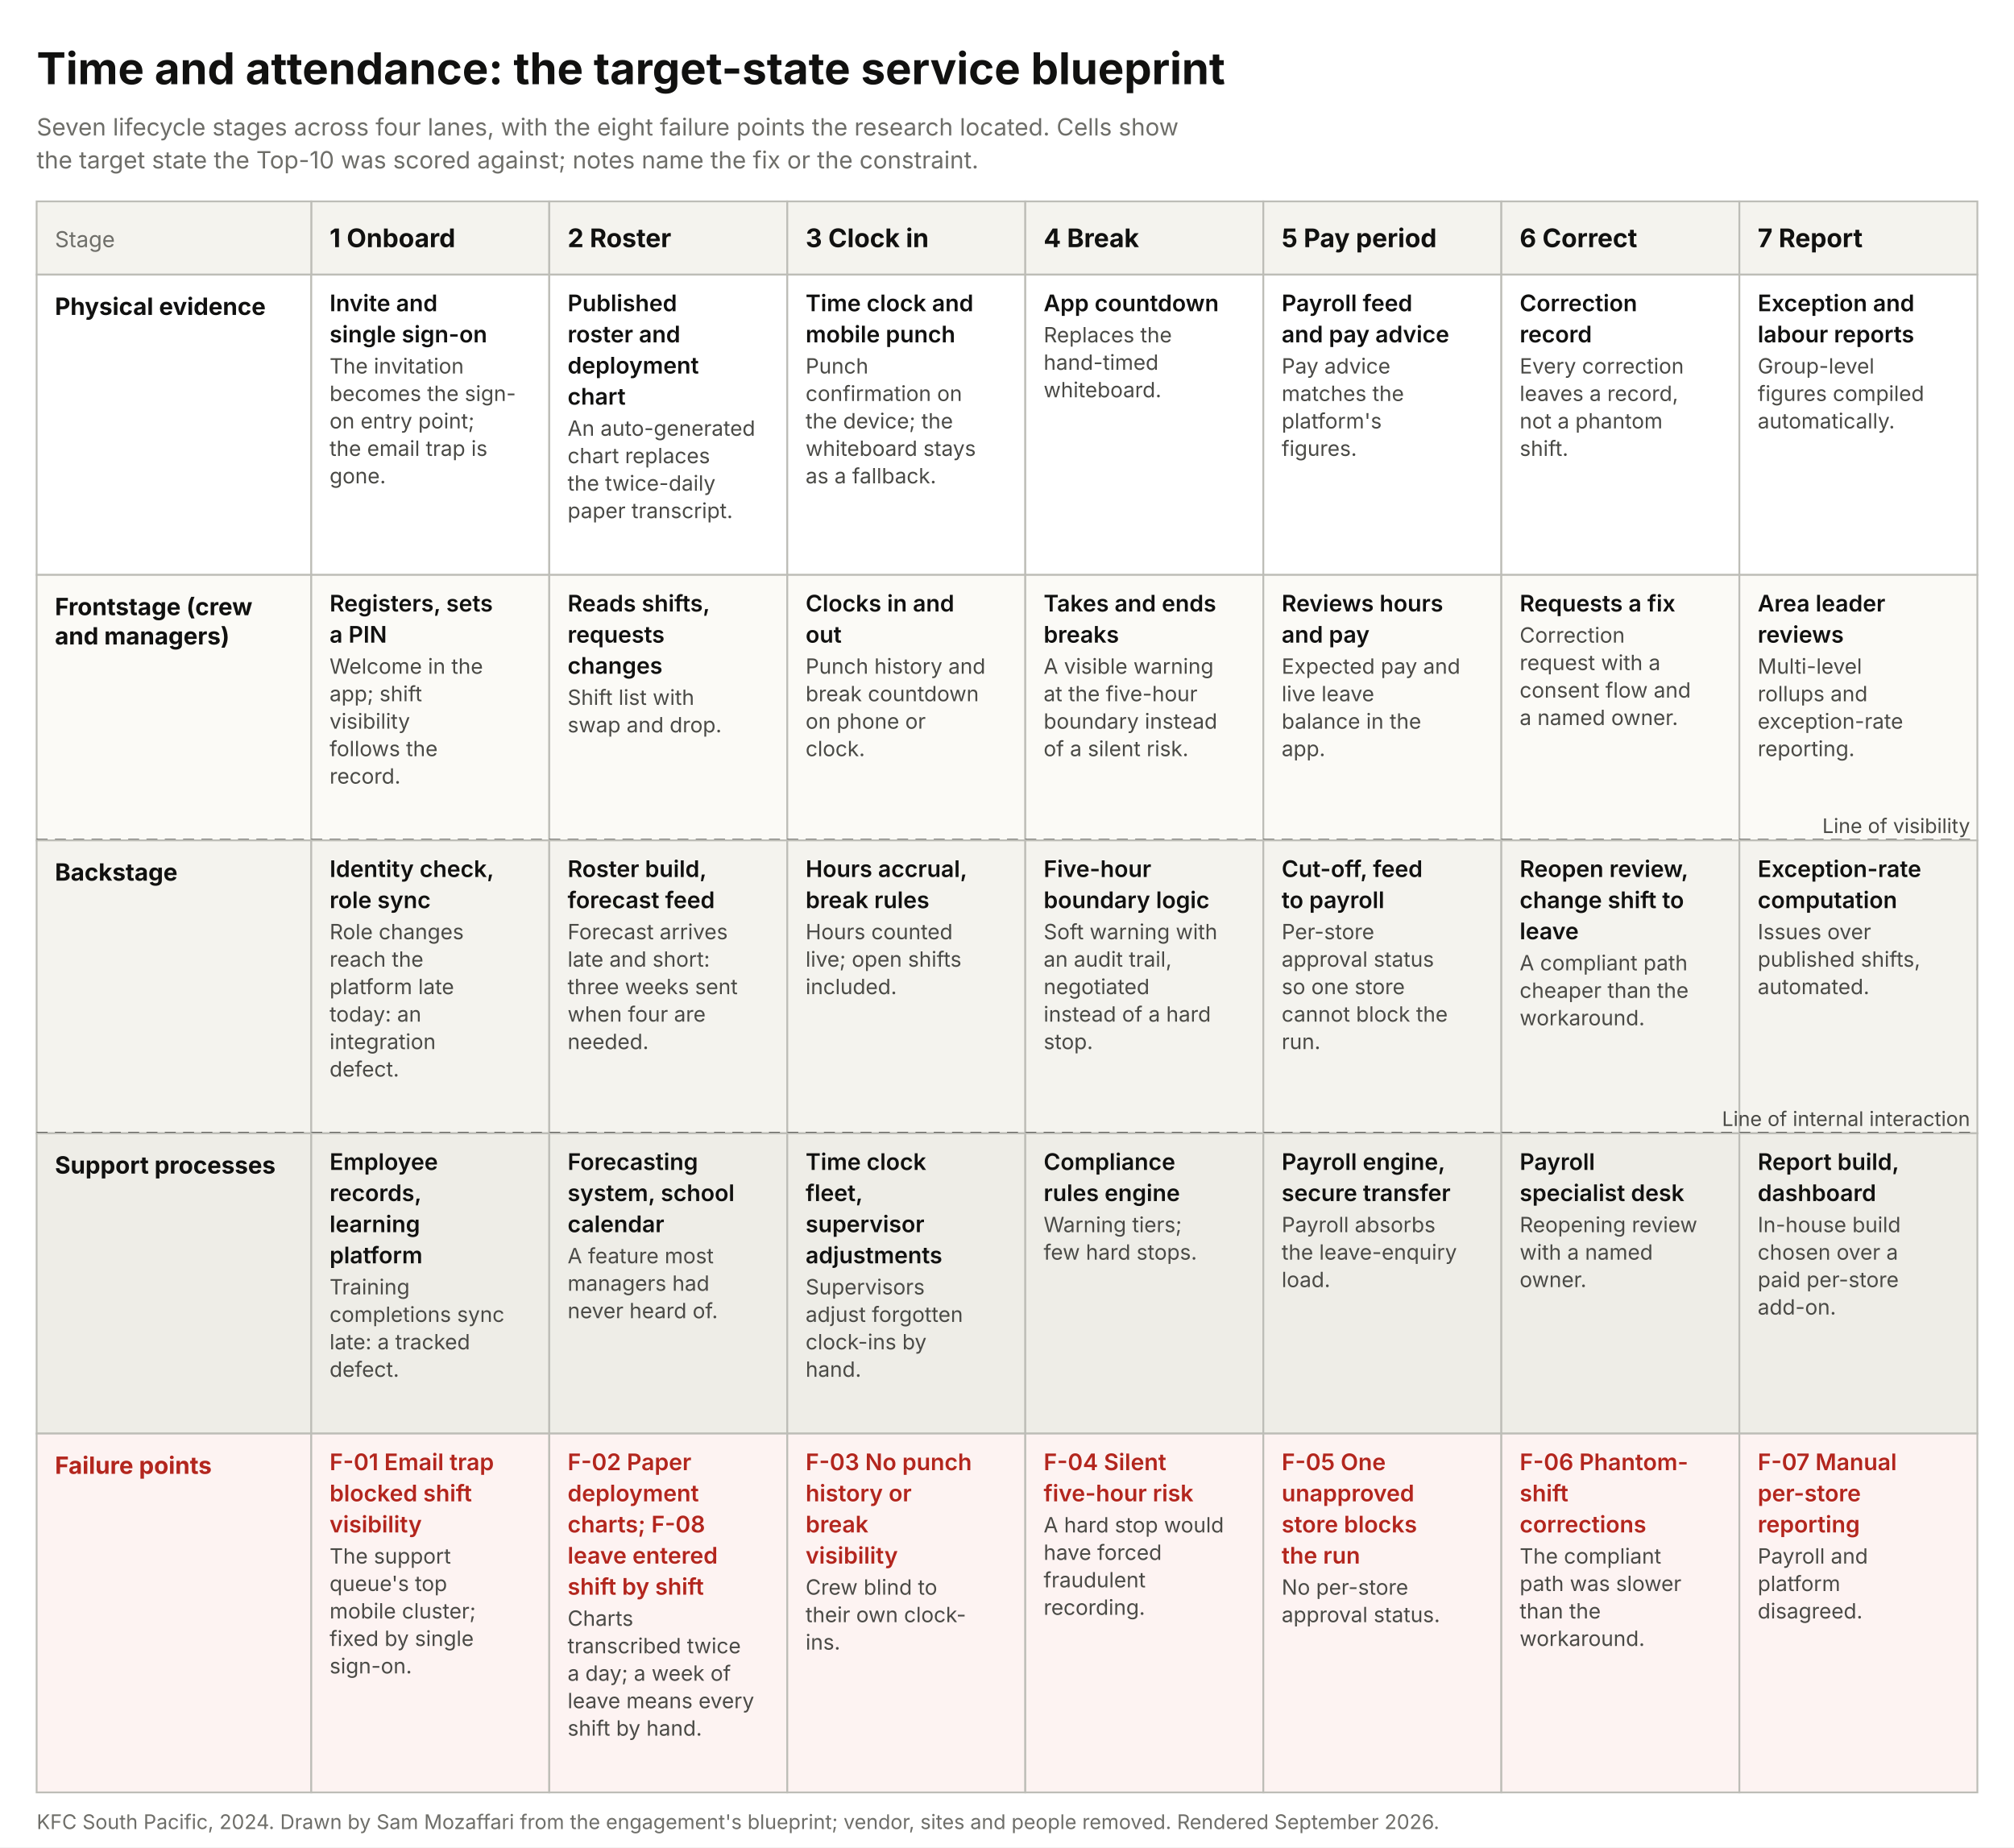
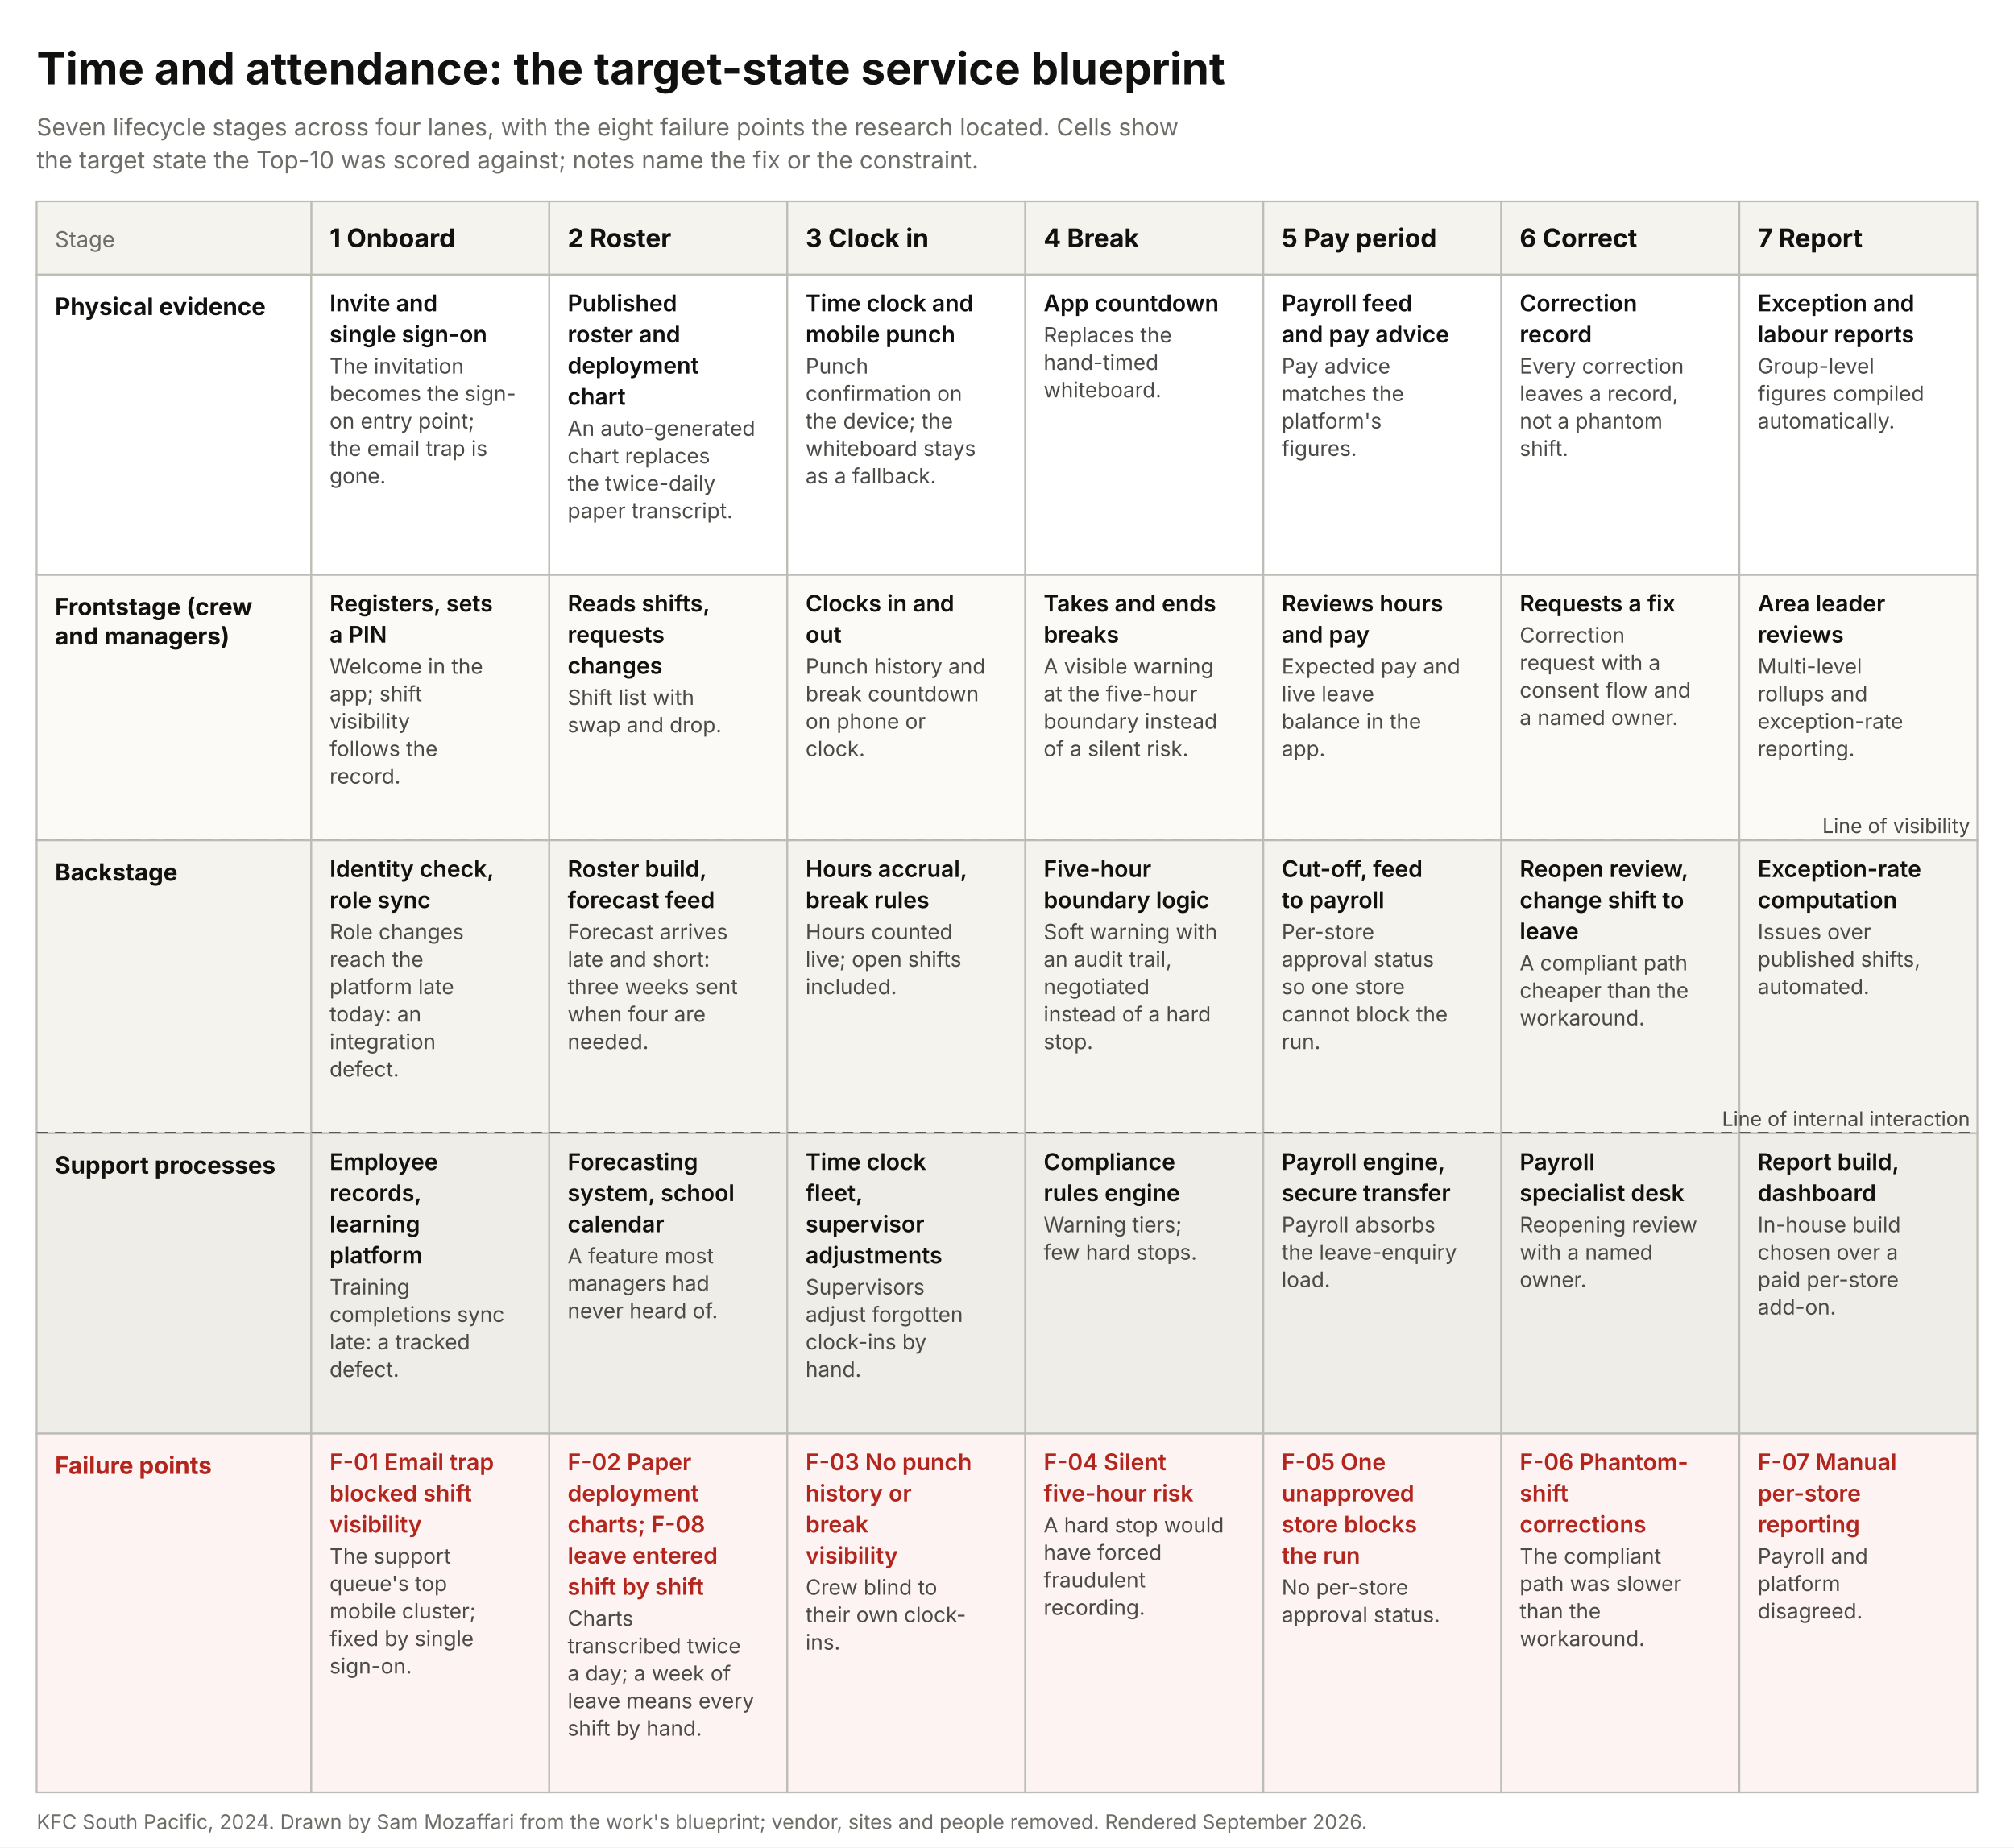
<svg xmlns="http://www.w3.org/2000/svg" width="1100" height="1009" viewBox="0 0 1100 1009" role="img" aria-label="Time and attendance: the target-state service blueprint">
  <rect width="1100" height="1009" fill="#fff" />
  <text x="20" y="46" font-family="Inter, Helvetica, Arial, sans-serif" font-size="24" font-weight="700" fill="#111110">Time and attendance: the target-state service blueprint</text>
  <text x="20" y="74" font-family="Inter, Helvetica, Arial, sans-serif" font-size="13" fill="#6e6e69">Seven lifecycle stages across four lanes, with the eight failure points the research located. Cells show</text>
  <text x="20" y="92" font-family="Inter, Helvetica, Arial, sans-serif" font-size="13" fill="#6e6e69">the target state the Top-10 was scored against; notes name the fix or the constraint.</text>
  <rect x="170.0" y="110" width="130.0" height="40" fill="#f4f3ee" stroke="#bdbdb7" />
  <text x="180.0" y="135" font-family="Inter, Helvetica, Arial, sans-serif" font-size="14" font-weight="700" fill="#111110">1 Onboard</text>
  <rect x="300.0" y="110" width="130.0" height="40" fill="#f4f3ee" stroke="#bdbdb7" />
  <text x="310.0" y="135" font-family="Inter, Helvetica, Arial, sans-serif" font-size="14" font-weight="700" fill="#111110">2 Roster</text>
  <rect x="430.0" y="110" width="130.0" height="40" fill="#f4f3ee" stroke="#bdbdb7" />
  <text x="440.0" y="135" font-family="Inter, Helvetica, Arial, sans-serif" font-size="14" font-weight="700" fill="#111110">3 Clock in</text>
  <rect x="560.0" y="110" width="130.0" height="40" fill="#f4f3ee" stroke="#bdbdb7" />
  <text x="570.0" y="135" font-family="Inter, Helvetica, Arial, sans-serif" font-size="14" font-weight="700" fill="#111110">4 Break</text>
  <rect x="690.0" y="110" width="130.0" height="40" fill="#f4f3ee" stroke="#bdbdb7" />
  <text x="700.0" y="135" font-family="Inter, Helvetica, Arial, sans-serif" font-size="14" font-weight="700" fill="#111110">5 Pay period</text>
  <rect x="820.0" y="110" width="130.0" height="40" fill="#f4f3ee" stroke="#bdbdb7" />
  <text x="830.0" y="135" font-family="Inter, Helvetica, Arial, sans-serif" font-size="14" font-weight="700" fill="#111110">6 Correct</text>
  <rect x="950.0" y="110" width="130.0" height="40" fill="#f4f3ee" stroke="#bdbdb7" />
  <text x="960.0" y="135" font-family="Inter, Helvetica, Arial, sans-serif" font-size="14" font-weight="700" fill="#111110">7 Report</text>
  <rect x="20" y="110" width="150" height="40" fill="#f4f3ee" stroke="#bdbdb7" />
  <text x="30" y="135" font-family="Inter, Helvetica, Arial, sans-serif" font-size="12" fill="#6e6e69">Stage</text>
  <rect x="20" y="150" width="150" height="164" fill="#ffffff" stroke="#bdbdb7" />
  <text x="30" y="172" font-family="Inter, Helvetica, Arial, sans-serif" font-size="13" font-weight="700" fill="#111110">Physical evidence</text>
  <rect x="170.0" y="150" width="130.0" height="164" fill="#ffffff" stroke="#bdbdb7" />
  <text x="180.0" y="170" font-family="Inter, Helvetica, Arial, sans-serif" font-size="12.5" font-weight="600" fill="#111110">Invite and</text>
  <text x="180.0" y="187" font-family="Inter, Helvetica, Arial, sans-serif" font-size="12.5" font-weight="600" fill="#111110">single sign-on</text>
  <text x="180.0" y="204" font-family="Inter, Helvetica, Arial, sans-serif" font-size="11.5" fill="#4a4a46">The invitation</text>
  <text x="180.0" y="219" font-family="Inter, Helvetica, Arial, sans-serif" font-size="11.5" fill="#4a4a46">becomes the sign-</text>
  <text x="180.0" y="234" font-family="Inter, Helvetica, Arial, sans-serif" font-size="11.5" fill="#4a4a46">on entry point;</text>
  <text x="180.0" y="249" font-family="Inter, Helvetica, Arial, sans-serif" font-size="11.5" fill="#4a4a46">the email trap is</text>
  <text x="180.0" y="264" font-family="Inter, Helvetica, Arial, sans-serif" font-size="11.5" fill="#4a4a46">gone.</text>
  <rect x="300.0" y="150" width="130.0" height="164" fill="#ffffff" stroke="#bdbdb7" />
  <text x="310.0" y="170" font-family="Inter, Helvetica, Arial, sans-serif" font-size="12.5" font-weight="600" fill="#111110">Published</text>
  <text x="310.0" y="187" font-family="Inter, Helvetica, Arial, sans-serif" font-size="12.5" font-weight="600" fill="#111110">roster and</text>
  <text x="310.0" y="204" font-family="Inter, Helvetica, Arial, sans-serif" font-size="12.5" font-weight="600" fill="#111110">deployment</text>
  <text x="310.0" y="221" font-family="Inter, Helvetica, Arial, sans-serif" font-size="12.5" font-weight="600" fill="#111110">chart</text>
  <text x="310.0" y="238" font-family="Inter, Helvetica, Arial, sans-serif" font-size="11.5" fill="#4a4a46">An auto-generated</text>
  <text x="310.0" y="253" font-family="Inter, Helvetica, Arial, sans-serif" font-size="11.5" fill="#4a4a46">chart replaces</text>
  <text x="310.0" y="268" font-family="Inter, Helvetica, Arial, sans-serif" font-size="11.5" fill="#4a4a46">the twice-daily</text>
  <text x="310.0" y="283" font-family="Inter, Helvetica, Arial, sans-serif" font-size="11.5" fill="#4a4a46">paper transcript.</text>
  <rect x="430.0" y="150" width="130.0" height="164" fill="#ffffff" stroke="#bdbdb7" />
  <text x="440.0" y="170" font-family="Inter, Helvetica, Arial, sans-serif" font-size="12.5" font-weight="600" fill="#111110">Time clock and</text>
  <text x="440.0" y="187" font-family="Inter, Helvetica, Arial, sans-serif" font-size="12.5" font-weight="600" fill="#111110">mobile punch</text>
  <text x="440.0" y="204" font-family="Inter, Helvetica, Arial, sans-serif" font-size="11.5" fill="#4a4a46">Punch</text>
  <text x="440.0" y="219" font-family="Inter, Helvetica, Arial, sans-serif" font-size="11.5" fill="#4a4a46">confirmation on</text>
  <text x="440.0" y="234" font-family="Inter, Helvetica, Arial, sans-serif" font-size="11.5" fill="#4a4a46">the device; the</text>
  <text x="440.0" y="249" font-family="Inter, Helvetica, Arial, sans-serif" font-size="11.5" fill="#4a4a46">whiteboard stays</text>
  <text x="440.0" y="264" font-family="Inter, Helvetica, Arial, sans-serif" font-size="11.5" fill="#4a4a46">as a fallback.</text>
  <rect x="560.0" y="150" width="130.0" height="164" fill="#ffffff" stroke="#bdbdb7" />
  <text x="570.0" y="170" font-family="Inter, Helvetica, Arial, sans-serif" font-size="12.5" font-weight="600" fill="#111110">App countdown</text>
  <text x="570.0" y="187" font-family="Inter, Helvetica, Arial, sans-serif" font-size="11.5" fill="#4a4a46">Replaces the</text>
  <text x="570.0" y="202" font-family="Inter, Helvetica, Arial, sans-serif" font-size="11.5" fill="#4a4a46">hand-timed</text>
  <text x="570.0" y="217" font-family="Inter, Helvetica, Arial, sans-serif" font-size="11.5" fill="#4a4a46">whiteboard.</text>
  <rect x="690.0" y="150" width="130.0" height="164" fill="#ffffff" stroke="#bdbdb7" />
  <text x="700.0" y="170" font-family="Inter, Helvetica, Arial, sans-serif" font-size="12.5" font-weight="600" fill="#111110">Payroll feed</text>
  <text x="700.0" y="187" font-family="Inter, Helvetica, Arial, sans-serif" font-size="12.5" font-weight="600" fill="#111110">and pay advice</text>
  <text x="700.0" y="204" font-family="Inter, Helvetica, Arial, sans-serif" font-size="11.5" fill="#4a4a46">Pay advice</text>
  <text x="700.0" y="219" font-family="Inter, Helvetica, Arial, sans-serif" font-size="11.5" fill="#4a4a46">matches the</text>
  <text x="700.0" y="234" font-family="Inter, Helvetica, Arial, sans-serif" font-size="11.5" fill="#4a4a46">platform's</text>
  <text x="700.0" y="249" font-family="Inter, Helvetica, Arial, sans-serif" font-size="11.5" fill="#4a4a46">figures.</text>
  <rect x="820.0" y="150" width="130.0" height="164" fill="#ffffff" stroke="#bdbdb7" />
  <text x="830.0" y="170" font-family="Inter, Helvetica, Arial, sans-serif" font-size="12.5" font-weight="600" fill="#111110">Correction</text>
  <text x="830.0" y="187" font-family="Inter, Helvetica, Arial, sans-serif" font-size="12.5" font-weight="600" fill="#111110">record</text>
  <text x="830.0" y="204" font-family="Inter, Helvetica, Arial, sans-serif" font-size="11.5" fill="#4a4a46">Every correction</text>
  <text x="830.0" y="219" font-family="Inter, Helvetica, Arial, sans-serif" font-size="11.5" fill="#4a4a46">leaves a record,</text>
  <text x="830.0" y="234" font-family="Inter, Helvetica, Arial, sans-serif" font-size="11.5" fill="#4a4a46">not a phantom</text>
  <text x="830.0" y="249" font-family="Inter, Helvetica, Arial, sans-serif" font-size="11.5" fill="#4a4a46">shift.</text>
  <rect x="950.0" y="150" width="130.0" height="164" fill="#ffffff" stroke="#bdbdb7" />
  <text x="960.0" y="170" font-family="Inter, Helvetica, Arial, sans-serif" font-size="12.5" font-weight="600" fill="#111110">Exception and</text>
  <text x="960.0" y="187" font-family="Inter, Helvetica, Arial, sans-serif" font-size="12.5" font-weight="600" fill="#111110">labour reports</text>
  <text x="960.0" y="204" font-family="Inter, Helvetica, Arial, sans-serif" font-size="11.5" fill="#4a4a46">Group-level</text>
  <text x="960.0" y="219" font-family="Inter, Helvetica, Arial, sans-serif" font-size="11.5" fill="#4a4a46">figures compiled</text>
  <text x="960.0" y="234" font-family="Inter, Helvetica, Arial, sans-serif" font-size="11.5" fill="#4a4a46">automatically.</text>
  <rect x="20" y="314" width="150" height="145" fill="#fbfaf6" stroke="#bdbdb7" />
  <text x="30" y="336" font-family="Inter, Helvetica, Arial, sans-serif" font-size="13" font-weight="700" fill="#111110">Frontstage (crew</text>
  <text x="30" y="352" font-family="Inter, Helvetica, Arial, sans-serif" font-size="13" font-weight="700" fill="#111110">and managers)</text>
  <rect x="170.0" y="314" width="130.0" height="145" fill="#fbfaf6" stroke="#bdbdb7" />
  <text x="180.0" y="334" font-family="Inter, Helvetica, Arial, sans-serif" font-size="12.5" font-weight="600" fill="#111110">Registers, sets</text>
  <text x="180.0" y="351" font-family="Inter, Helvetica, Arial, sans-serif" font-size="12.5" font-weight="600" fill="#111110">a PIN</text>
  <text x="180.0" y="368" font-family="Inter, Helvetica, Arial, sans-serif" font-size="11.5" fill="#4a4a46">Welcome in the</text>
  <text x="180.0" y="383" font-family="Inter, Helvetica, Arial, sans-serif" font-size="11.5" fill="#4a4a46">app; shift</text>
  <text x="180.0" y="398" font-family="Inter, Helvetica, Arial, sans-serif" font-size="11.5" fill="#4a4a46">visibility</text>
  <text x="180.0" y="413" font-family="Inter, Helvetica, Arial, sans-serif" font-size="11.5" fill="#4a4a46">follows the</text>
  <text x="180.0" y="428" font-family="Inter, Helvetica, Arial, sans-serif" font-size="11.5" fill="#4a4a46">record.</text>
  <rect x="300.0" y="314" width="130.0" height="145" fill="#fbfaf6" stroke="#bdbdb7" />
  <text x="310.0" y="334" font-family="Inter, Helvetica, Arial, sans-serif" font-size="12.5" font-weight="600" fill="#111110">Reads shifts,</text>
  <text x="310.0" y="351" font-family="Inter, Helvetica, Arial, sans-serif" font-size="12.5" font-weight="600" fill="#111110">requests</text>
  <text x="310.0" y="368" font-family="Inter, Helvetica, Arial, sans-serif" font-size="12.5" font-weight="600" fill="#111110">changes</text>
  <text x="310.0" y="385" font-family="Inter, Helvetica, Arial, sans-serif" font-size="11.5" fill="#4a4a46">Shift list with</text>
  <text x="310.0" y="400" font-family="Inter, Helvetica, Arial, sans-serif" font-size="11.5" fill="#4a4a46">swap and drop.</text>
  <rect x="430.0" y="314" width="130.0" height="145" fill="#fbfaf6" stroke="#bdbdb7" />
  <text x="440.0" y="334" font-family="Inter, Helvetica, Arial, sans-serif" font-size="12.5" font-weight="600" fill="#111110">Clocks in and</text>
  <text x="440.0" y="351" font-family="Inter, Helvetica, Arial, sans-serif" font-size="12.5" font-weight="600" fill="#111110">out</text>
  <text x="440.0" y="368" font-family="Inter, Helvetica, Arial, sans-serif" font-size="11.5" fill="#4a4a46">Punch history and</text>
  <text x="440.0" y="383" font-family="Inter, Helvetica, Arial, sans-serif" font-size="11.5" fill="#4a4a46">break countdown</text>
  <text x="440.0" y="398" font-family="Inter, Helvetica, Arial, sans-serif" font-size="11.5" fill="#4a4a46">on phone or</text>
  <text x="440.0" y="413" font-family="Inter, Helvetica, Arial, sans-serif" font-size="11.5" fill="#4a4a46">clock.</text>
  <rect x="560.0" y="314" width="130.0" height="145" fill="#fbfaf6" stroke="#bdbdb7" />
  <text x="570.0" y="334" font-family="Inter, Helvetica, Arial, sans-serif" font-size="12.5" font-weight="600" fill="#111110">Takes and ends</text>
  <text x="570.0" y="351" font-family="Inter, Helvetica, Arial, sans-serif" font-size="12.5" font-weight="600" fill="#111110">breaks</text>
  <text x="570.0" y="368" font-family="Inter, Helvetica, Arial, sans-serif" font-size="11.5" fill="#4a4a46">A visible warning</text>
  <text x="570.0" y="383" font-family="Inter, Helvetica, Arial, sans-serif" font-size="11.5" fill="#4a4a46">at the five-hour</text>
  <text x="570.0" y="398" font-family="Inter, Helvetica, Arial, sans-serif" font-size="11.5" fill="#4a4a46">boundary instead</text>
  <text x="570.0" y="413" font-family="Inter, Helvetica, Arial, sans-serif" font-size="11.5" fill="#4a4a46">of a silent risk.</text>
  <rect x="690.0" y="314" width="130.0" height="145" fill="#fbfaf6" stroke="#bdbdb7" />
  <text x="700.0" y="334" font-family="Inter, Helvetica, Arial, sans-serif" font-size="12.5" font-weight="600" fill="#111110">Reviews hours</text>
  <text x="700.0" y="351" font-family="Inter, Helvetica, Arial, sans-serif" font-size="12.5" font-weight="600" fill="#111110">and pay</text>
  <text x="700.0" y="368" font-family="Inter, Helvetica, Arial, sans-serif" font-size="11.5" fill="#4a4a46">Expected pay and</text>
  <text x="700.0" y="383" font-family="Inter, Helvetica, Arial, sans-serif" font-size="11.5" fill="#4a4a46">live leave</text>
  <text x="700.0" y="398" font-family="Inter, Helvetica, Arial, sans-serif" font-size="11.5" fill="#4a4a46">balance in the</text>
  <text x="700.0" y="413" font-family="Inter, Helvetica, Arial, sans-serif" font-size="11.5" fill="#4a4a46">app.</text>
  <rect x="820.0" y="314" width="130.0" height="145" fill="#fbfaf6" stroke="#bdbdb7" />
  <text x="830.0" y="334" font-family="Inter, Helvetica, Arial, sans-serif" font-size="12.5" font-weight="600" fill="#111110">Requests a fix</text>
  <text x="830.0" y="351" font-family="Inter, Helvetica, Arial, sans-serif" font-size="11.5" fill="#4a4a46">Correction</text>
  <text x="830.0" y="366" font-family="Inter, Helvetica, Arial, sans-serif" font-size="11.5" fill="#4a4a46">request with a</text>
  <text x="830.0" y="381" font-family="Inter, Helvetica, Arial, sans-serif" font-size="11.5" fill="#4a4a46">consent flow and</text>
  <text x="830.0" y="396" font-family="Inter, Helvetica, Arial, sans-serif" font-size="11.5" fill="#4a4a46">a named owner.</text>
  <rect x="950.0" y="314" width="130.0" height="145" fill="#fbfaf6" stroke="#bdbdb7" />
  <text x="960.0" y="334" font-family="Inter, Helvetica, Arial, sans-serif" font-size="12.5" font-weight="600" fill="#111110">Area leader</text>
  <text x="960.0" y="351" font-family="Inter, Helvetica, Arial, sans-serif" font-size="12.5" font-weight="600" fill="#111110">reviews</text>
  <text x="960.0" y="368" font-family="Inter, Helvetica, Arial, sans-serif" font-size="11.5" fill="#4a4a46">Multi-level</text>
  <text x="960.0" y="383" font-family="Inter, Helvetica, Arial, sans-serif" font-size="11.5" fill="#4a4a46">rollups and</text>
  <text x="960.0" y="398" font-family="Inter, Helvetica, Arial, sans-serif" font-size="11.5" fill="#4a4a46">exception-rate</text>
  <text x="960.0" y="413" font-family="Inter, Helvetica, Arial, sans-serif" font-size="11.5" fill="#4a4a46">reporting.</text>
  <line x1="20" y1="459" x2="1080" y2="459" stroke="#111110" stroke-width="1.5" stroke-dasharray="6 4" />
  <text x="1076" y="455" text-anchor="end" font-family="Inter, Helvetica, Arial, sans-serif" font-size="11" fill="#4a4a46">Line of visibility</text>
  <rect x="20" y="459" width="150" height="160" fill="#f4f3ee" stroke="#bdbdb7" />
  <text x="30" y="481" font-family="Inter, Helvetica, Arial, sans-serif" font-size="13" font-weight="700" fill="#111110">Backstage</text>
  <rect x="170.0" y="459" width="130.0" height="160" fill="#f4f3ee" stroke="#bdbdb7" />
  <text x="180.0" y="479" font-family="Inter, Helvetica, Arial, sans-serif" font-size="12.5" font-weight="600" fill="#111110">Identity check,</text>
  <text x="180.0" y="496" font-family="Inter, Helvetica, Arial, sans-serif" font-size="12.5" font-weight="600" fill="#111110">role sync</text>
  <text x="180.0" y="513" font-family="Inter, Helvetica, Arial, sans-serif" font-size="11.5" fill="#4a4a46">Role changes</text>
  <text x="180.0" y="528" font-family="Inter, Helvetica, Arial, sans-serif" font-size="11.5" fill="#4a4a46">reach the</text>
  <text x="180.0" y="543" font-family="Inter, Helvetica, Arial, sans-serif" font-size="11.5" fill="#4a4a46">platform late</text>
  <text x="180.0" y="558" font-family="Inter, Helvetica, Arial, sans-serif" font-size="11.5" fill="#4a4a46">today: an</text>
  <text x="180.0" y="573" font-family="Inter, Helvetica, Arial, sans-serif" font-size="11.5" fill="#4a4a46">integration</text>
  <text x="180.0" y="588" font-family="Inter, Helvetica, Arial, sans-serif" font-size="11.5" fill="#4a4a46">defect.</text>
  <rect x="300.0" y="459" width="130.0" height="160" fill="#f4f3ee" stroke="#bdbdb7" />
  <text x="310.0" y="479" font-family="Inter, Helvetica, Arial, sans-serif" font-size="12.5" font-weight="600" fill="#111110">Roster build,</text>
  <text x="310.0" y="496" font-family="Inter, Helvetica, Arial, sans-serif" font-size="12.5" font-weight="600" fill="#111110">forecast feed</text>
  <text x="310.0" y="513" font-family="Inter, Helvetica, Arial, sans-serif" font-size="11.5" fill="#4a4a46">Forecast arrives</text>
  <text x="310.0" y="528" font-family="Inter, Helvetica, Arial, sans-serif" font-size="11.5" fill="#4a4a46">late and short:</text>
  <text x="310.0" y="543" font-family="Inter, Helvetica, Arial, sans-serif" font-size="11.5" fill="#4a4a46">three weeks sent</text>
  <text x="310.0" y="558" font-family="Inter, Helvetica, Arial, sans-serif" font-size="11.5" fill="#4a4a46">when four are</text>
  <text x="310.0" y="573" font-family="Inter, Helvetica, Arial, sans-serif" font-size="11.5" fill="#4a4a46">needed.</text>
  <rect x="430.0" y="459" width="130.0" height="160" fill="#f4f3ee" stroke="#bdbdb7" />
  <text x="440.0" y="479" font-family="Inter, Helvetica, Arial, sans-serif" font-size="12.5" font-weight="600" fill="#111110">Hours accrual,</text>
  <text x="440.0" y="496" font-family="Inter, Helvetica, Arial, sans-serif" font-size="12.5" font-weight="600" fill="#111110">break rules</text>
  <text x="440.0" y="513" font-family="Inter, Helvetica, Arial, sans-serif" font-size="11.5" fill="#4a4a46">Hours counted</text>
  <text x="440.0" y="528" font-family="Inter, Helvetica, Arial, sans-serif" font-size="11.5" fill="#4a4a46">live; open shifts</text>
  <text x="440.0" y="543" font-family="Inter, Helvetica, Arial, sans-serif" font-size="11.5" fill="#4a4a46">included.</text>
  <rect x="560.0" y="459" width="130.0" height="160" fill="#f4f3ee" stroke="#bdbdb7" />
  <text x="570.0" y="479" font-family="Inter, Helvetica, Arial, sans-serif" font-size="12.5" font-weight="600" fill="#111110">Five-hour</text>
  <text x="570.0" y="496" font-family="Inter, Helvetica, Arial, sans-serif" font-size="12.5" font-weight="600" fill="#111110">boundary logic</text>
  <text x="570.0" y="513" font-family="Inter, Helvetica, Arial, sans-serif" font-size="11.5" fill="#4a4a46">Soft warning with</text>
  <text x="570.0" y="528" font-family="Inter, Helvetica, Arial, sans-serif" font-size="11.5" fill="#4a4a46">an audit trail,</text>
  <text x="570.0" y="543" font-family="Inter, Helvetica, Arial, sans-serif" font-size="11.5" fill="#4a4a46">negotiated</text>
  <text x="570.0" y="558" font-family="Inter, Helvetica, Arial, sans-serif" font-size="11.5" fill="#4a4a46">instead of a hard</text>
  <text x="570.0" y="573" font-family="Inter, Helvetica, Arial, sans-serif" font-size="11.5" fill="#4a4a46">stop.</text>
  <rect x="690.0" y="459" width="130.0" height="160" fill="#f4f3ee" stroke="#bdbdb7" />
  <text x="700.0" y="479" font-family="Inter, Helvetica, Arial, sans-serif" font-size="12.5" font-weight="600" fill="#111110">Cut-off, feed</text>
  <text x="700.0" y="496" font-family="Inter, Helvetica, Arial, sans-serif" font-size="12.5" font-weight="600" fill="#111110">to payroll</text>
  <text x="700.0" y="513" font-family="Inter, Helvetica, Arial, sans-serif" font-size="11.5" fill="#4a4a46">Per-store</text>
  <text x="700.0" y="528" font-family="Inter, Helvetica, Arial, sans-serif" font-size="11.5" fill="#4a4a46">approval status</text>
  <text x="700.0" y="543" font-family="Inter, Helvetica, Arial, sans-serif" font-size="11.5" fill="#4a4a46">so one store</text>
  <text x="700.0" y="558" font-family="Inter, Helvetica, Arial, sans-serif" font-size="11.5" fill="#4a4a46">cannot block the</text>
  <text x="700.0" y="573" font-family="Inter, Helvetica, Arial, sans-serif" font-size="11.5" fill="#4a4a46">run.</text>
  <rect x="820.0" y="459" width="130.0" height="160" fill="#f4f3ee" stroke="#bdbdb7" />
  <text x="830.0" y="479" font-family="Inter, Helvetica, Arial, sans-serif" font-size="12.5" font-weight="600" fill="#111110">Reopen review,</text>
  <text x="830.0" y="496" font-family="Inter, Helvetica, Arial, sans-serif" font-size="12.5" font-weight="600" fill="#111110">change shift to</text>
  <text x="830.0" y="513" font-family="Inter, Helvetica, Arial, sans-serif" font-size="12.5" font-weight="600" fill="#111110">leave</text>
  <text x="830.0" y="530" font-family="Inter, Helvetica, Arial, sans-serif" font-size="11.5" fill="#4a4a46">A compliant path</text>
  <text x="830.0" y="545" font-family="Inter, Helvetica, Arial, sans-serif" font-size="11.5" fill="#4a4a46">cheaper than the</text>
  <text x="830.0" y="560" font-family="Inter, Helvetica, Arial, sans-serif" font-size="11.5" fill="#4a4a46">workaround.</text>
  <rect x="950.0" y="459" width="130.0" height="160" fill="#f4f3ee" stroke="#bdbdb7" />
  <text x="960.0" y="479" font-family="Inter, Helvetica, Arial, sans-serif" font-size="12.5" font-weight="600" fill="#111110">Exception-rate</text>
  <text x="960.0" y="496" font-family="Inter, Helvetica, Arial, sans-serif" font-size="12.5" font-weight="600" fill="#111110">computation</text>
  <text x="960.0" y="513" font-family="Inter, Helvetica, Arial, sans-serif" font-size="11.5" fill="#4a4a46">Issues over</text>
  <text x="960.0" y="528" font-family="Inter, Helvetica, Arial, sans-serif" font-size="11.5" fill="#4a4a46">published shifts,</text>
  <text x="960.0" y="543" font-family="Inter, Helvetica, Arial, sans-serif" font-size="11.5" fill="#4a4a46">automated.</text>
  <line x1="20" y1="619" x2="1080" y2="619" stroke="#111110" stroke-width="1.5" stroke-dasharray="6 4" />
  <text x="1076" y="615" text-anchor="end" font-family="Inter, Helvetica, Arial, sans-serif" font-size="11" fill="#4a4a46">Line of internal interaction</text>
  <rect x="20" y="619" width="150" height="164" fill="#eeede7" stroke="#bdbdb7" />
  <text x="30" y="641" font-family="Inter, Helvetica, Arial, sans-serif" font-size="13" font-weight="700" fill="#111110">Support processes</text>
  <rect x="170.0" y="619" width="130.0" height="164" fill="#eeede7" stroke="#bdbdb7" />
  <text x="180.0" y="639" font-family="Inter, Helvetica, Arial, sans-serif" font-size="12.5" font-weight="600" fill="#111110">Employee</text>
  <text x="180.0" y="656" font-family="Inter, Helvetica, Arial, sans-serif" font-size="12.5" font-weight="600" fill="#111110">records,</text>
  <text x="180.0" y="673" font-family="Inter, Helvetica, Arial, sans-serif" font-size="12.5" font-weight="600" fill="#111110">learning</text>
  <text x="180.0" y="690" font-family="Inter, Helvetica, Arial, sans-serif" font-size="12.5" font-weight="600" fill="#111110">platform</text>
  <text x="180.0" y="707" font-family="Inter, Helvetica, Arial, sans-serif" font-size="11.5" fill="#4a4a46">Training</text>
  <text x="180.0" y="722" font-family="Inter, Helvetica, Arial, sans-serif" font-size="11.5" fill="#4a4a46">completions sync</text>
  <text x="180.0" y="737" font-family="Inter, Helvetica, Arial, sans-serif" font-size="11.5" fill="#4a4a46">late: a tracked</text>
  <text x="180.0" y="752" font-family="Inter, Helvetica, Arial, sans-serif" font-size="11.5" fill="#4a4a46">defect.</text>
  <rect x="300.0" y="619" width="130.0" height="164" fill="#eeede7" stroke="#bdbdb7" />
  <text x="310.0" y="639" font-family="Inter, Helvetica, Arial, sans-serif" font-size="12.5" font-weight="600" fill="#111110">Forecasting</text>
  <text x="310.0" y="656" font-family="Inter, Helvetica, Arial, sans-serif" font-size="12.5" font-weight="600" fill="#111110">system, school</text>
  <text x="310.0" y="673" font-family="Inter, Helvetica, Arial, sans-serif" font-size="12.5" font-weight="600" fill="#111110">calendar</text>
  <text x="310.0" y="690" font-family="Inter, Helvetica, Arial, sans-serif" font-size="11.5" fill="#4a4a46">A feature most</text>
  <text x="310.0" y="705" font-family="Inter, Helvetica, Arial, sans-serif" font-size="11.5" fill="#4a4a46">managers had</text>
  <text x="310.0" y="720" font-family="Inter, Helvetica, Arial, sans-serif" font-size="11.5" fill="#4a4a46">never heard of.</text>
  <rect x="430.0" y="619" width="130.0" height="164" fill="#eeede7" stroke="#bdbdb7" />
  <text x="440.0" y="639" font-family="Inter, Helvetica, Arial, sans-serif" font-size="12.5" font-weight="600" fill="#111110">Time clock</text>
  <text x="440.0" y="656" font-family="Inter, Helvetica, Arial, sans-serif" font-size="12.5" font-weight="600" fill="#111110">fleet,</text>
  <text x="440.0" y="673" font-family="Inter, Helvetica, Arial, sans-serif" font-size="12.5" font-weight="600" fill="#111110">supervisor</text>
  <text x="440.0" y="690" font-family="Inter, Helvetica, Arial, sans-serif" font-size="12.5" font-weight="600" fill="#111110">adjustments</text>
  <text x="440.0" y="707" font-family="Inter, Helvetica, Arial, sans-serif" font-size="11.5" fill="#4a4a46">Supervisors</text>
  <text x="440.0" y="722" font-family="Inter, Helvetica, Arial, sans-serif" font-size="11.5" fill="#4a4a46">adjust forgotten</text>
  <text x="440.0" y="737" font-family="Inter, Helvetica, Arial, sans-serif" font-size="11.5" fill="#4a4a46">clock-ins by</text>
  <text x="440.0" y="752" font-family="Inter, Helvetica, Arial, sans-serif" font-size="11.5" fill="#4a4a46">hand.</text>
  <rect x="560.0" y="619" width="130.0" height="164" fill="#eeede7" stroke="#bdbdb7" />
  <text x="570.0" y="639" font-family="Inter, Helvetica, Arial, sans-serif" font-size="12.5" font-weight="600" fill="#111110">Compliance</text>
  <text x="570.0" y="656" font-family="Inter, Helvetica, Arial, sans-serif" font-size="12.5" font-weight="600" fill="#111110">rules engine</text>
  <text x="570.0" y="673" font-family="Inter, Helvetica, Arial, sans-serif" font-size="11.5" fill="#4a4a46">Warning tiers;</text>
  <text x="570.0" y="688" font-family="Inter, Helvetica, Arial, sans-serif" font-size="11.5" fill="#4a4a46">few hard stops.</text>
  <rect x="690.0" y="619" width="130.0" height="164" fill="#eeede7" stroke="#bdbdb7" />
  <text x="700.0" y="639" font-family="Inter, Helvetica, Arial, sans-serif" font-size="12.5" font-weight="600" fill="#111110">Payroll engine,</text>
  <text x="700.0" y="656" font-family="Inter, Helvetica, Arial, sans-serif" font-size="12.5" font-weight="600" fill="#111110">secure transfer</text>
  <text x="700.0" y="673" font-family="Inter, Helvetica, Arial, sans-serif" font-size="11.5" fill="#4a4a46">Payroll absorbs</text>
  <text x="700.0" y="688" font-family="Inter, Helvetica, Arial, sans-serif" font-size="11.5" fill="#4a4a46">the leave-enquiry</text>
  <text x="700.0" y="703" font-family="Inter, Helvetica, Arial, sans-serif" font-size="11.5" fill="#4a4a46">load.</text>
  <rect x="820.0" y="619" width="130.0" height="164" fill="#eeede7" stroke="#bdbdb7" />
  <text x="830.0" y="639" font-family="Inter, Helvetica, Arial, sans-serif" font-size="12.5" font-weight="600" fill="#111110">Payroll</text>
  <text x="830.0" y="656" font-family="Inter, Helvetica, Arial, sans-serif" font-size="12.5" font-weight="600" fill="#111110">specialist desk</text>
  <text x="830.0" y="673" font-family="Inter, Helvetica, Arial, sans-serif" font-size="11.5" fill="#4a4a46">Reopening review</text>
  <text x="830.0" y="688" font-family="Inter, Helvetica, Arial, sans-serif" font-size="11.5" fill="#4a4a46">with a named</text>
  <text x="830.0" y="703" font-family="Inter, Helvetica, Arial, sans-serif" font-size="11.5" fill="#4a4a46">owner.</text>
  <rect x="950.0" y="619" width="130.0" height="164" fill="#eeede7" stroke="#bdbdb7" />
  <text x="960.0" y="639" font-family="Inter, Helvetica, Arial, sans-serif" font-size="12.5" font-weight="600" fill="#111110">Report build,</text>
  <text x="960.0" y="656" font-family="Inter, Helvetica, Arial, sans-serif" font-size="12.5" font-weight="600" fill="#111110">dashboard</text>
  <text x="960.0" y="673" font-family="Inter, Helvetica, Arial, sans-serif" font-size="11.5" fill="#4a4a46">In-house build</text>
  <text x="960.0" y="688" font-family="Inter, Helvetica, Arial, sans-serif" font-size="11.5" fill="#4a4a46">chosen over a</text>
  <text x="960.0" y="703" font-family="Inter, Helvetica, Arial, sans-serif" font-size="11.5" fill="#4a4a46">paid per-store</text>
  <text x="960.0" y="718" font-family="Inter, Helvetica, Arial, sans-serif" font-size="11.5" fill="#4a4a46">add-on.</text>
  <rect x="20" y="783" width="150" height="196" fill="#fdf3f2" stroke="#bdbdb7" />
  <text x="30" y="805" font-family="Inter, Helvetica, Arial, sans-serif" font-size="13" font-weight="700" fill="#b3261e">Failure points</text>
  <rect x="170.0" y="783" width="130.0" height="196" fill="#fdf3f2" stroke="#bdbdb7" />
  <text x="180.0" y="803" font-family="Inter, Helvetica, Arial, sans-serif" font-size="12.5" font-weight="600" fill="#b3261e">F-01 Email trap</text>
  <text x="180.0" y="820" font-family="Inter, Helvetica, Arial, sans-serif" font-size="12.5" font-weight="600" fill="#b3261e">blocked shift</text>
  <text x="180.0" y="837" font-family="Inter, Helvetica, Arial, sans-serif" font-size="12.5" font-weight="600" fill="#b3261e">visibility</text>
  <text x="180.0" y="854" font-family="Inter, Helvetica, Arial, sans-serif" font-size="11.5" fill="#4a4a46">The support</text>
  <text x="180.0" y="869" font-family="Inter, Helvetica, Arial, sans-serif" font-size="11.5" fill="#4a4a46">queue's top</text>
  <text x="180.0" y="884" font-family="Inter, Helvetica, Arial, sans-serif" font-size="11.5" fill="#4a4a46">mobile cluster;</text>
  <text x="180.0" y="899" font-family="Inter, Helvetica, Arial, sans-serif" font-size="11.5" fill="#4a4a46">fixed by single</text>
  <text x="180.0" y="914" font-family="Inter, Helvetica, Arial, sans-serif" font-size="11.5" fill="#4a4a46">sign-on.</text>
  <rect x="300.0" y="783" width="130.0" height="196" fill="#fdf3f2" stroke="#bdbdb7" />
  <text x="310.0" y="803" font-family="Inter, Helvetica, Arial, sans-serif" font-size="12.5" font-weight="600" fill="#b3261e">F-02 Paper</text>
  <text x="310.0" y="820" font-family="Inter, Helvetica, Arial, sans-serif" font-size="12.5" font-weight="600" fill="#b3261e">deployment</text>
  <text x="310.0" y="837" font-family="Inter, Helvetica, Arial, sans-serif" font-size="12.5" font-weight="600" fill="#b3261e">charts; F-08</text>
  <text x="310.0" y="854" font-family="Inter, Helvetica, Arial, sans-serif" font-size="12.5" font-weight="600" fill="#b3261e">leave entered</text>
  <text x="310.0" y="871" font-family="Inter, Helvetica, Arial, sans-serif" font-size="12.5" font-weight="600" fill="#b3261e">shift by shift</text>
  <text x="310.0" y="888" font-family="Inter, Helvetica, Arial, sans-serif" font-size="11.5" fill="#4a4a46">Charts</text>
  <text x="310.0" y="903" font-family="Inter, Helvetica, Arial, sans-serif" font-size="11.5" fill="#4a4a46">transcribed twice</text>
  <text x="310.0" y="918" font-family="Inter, Helvetica, Arial, sans-serif" font-size="11.5" fill="#4a4a46">a day; a week of</text>
  <text x="310.0" y="933" font-family="Inter, Helvetica, Arial, sans-serif" font-size="11.5" fill="#4a4a46">leave means every</text>
  <text x="310.0" y="948" font-family="Inter, Helvetica, Arial, sans-serif" font-size="11.5" fill="#4a4a46">shift by hand.</text>
  <rect x="430.0" y="783" width="130.0" height="196" fill="#fdf3f2" stroke="#bdbdb7" />
  <text x="440.0" y="803" font-family="Inter, Helvetica, Arial, sans-serif" font-size="12.5" font-weight="600" fill="#b3261e">F-03 No punch</text>
  <text x="440.0" y="820" font-family="Inter, Helvetica, Arial, sans-serif" font-size="12.5" font-weight="600" fill="#b3261e">history or</text>
  <text x="440.0" y="837" font-family="Inter, Helvetica, Arial, sans-serif" font-size="12.5" font-weight="600" fill="#b3261e">break</text>
  <text x="440.0" y="854" font-family="Inter, Helvetica, Arial, sans-serif" font-size="12.5" font-weight="600" fill="#b3261e">visibility</text>
  <text x="440.0" y="871" font-family="Inter, Helvetica, Arial, sans-serif" font-size="11.5" fill="#4a4a46">Crew blind to</text>
  <text x="440.0" y="886" font-family="Inter, Helvetica, Arial, sans-serif" font-size="11.5" fill="#4a4a46">their own clock-</text>
  <text x="440.0" y="901" font-family="Inter, Helvetica, Arial, sans-serif" font-size="11.5" fill="#4a4a46">ins.</text>
  <rect x="560.0" y="783" width="130.0" height="196" fill="#fdf3f2" stroke="#bdbdb7" />
  <text x="570.0" y="803" font-family="Inter, Helvetica, Arial, sans-serif" font-size="12.5" font-weight="600" fill="#b3261e">F-04 Silent</text>
  <text x="570.0" y="820" font-family="Inter, Helvetica, Arial, sans-serif" font-size="12.5" font-weight="600" fill="#b3261e">five-hour risk</text>
  <text x="570.0" y="837" font-family="Inter, Helvetica, Arial, sans-serif" font-size="11.5" fill="#4a4a46">A hard stop would</text>
  <text x="570.0" y="852" font-family="Inter, Helvetica, Arial, sans-serif" font-size="11.5" fill="#4a4a46">have forced</text>
  <text x="570.0" y="867" font-family="Inter, Helvetica, Arial, sans-serif" font-size="11.5" fill="#4a4a46">fraudulent</text>
  <text x="570.0" y="882" font-family="Inter, Helvetica, Arial, sans-serif" font-size="11.5" fill="#4a4a46">recording.</text>
  <rect x="690.0" y="783" width="130.0" height="196" fill="#fdf3f2" stroke="#bdbdb7" />
  <text x="700.0" y="803" font-family="Inter, Helvetica, Arial, sans-serif" font-size="12.5" font-weight="600" fill="#b3261e">F-05 One</text>
  <text x="700.0" y="820" font-family="Inter, Helvetica, Arial, sans-serif" font-size="12.5" font-weight="600" fill="#b3261e">unapproved</text>
  <text x="700.0" y="837" font-family="Inter, Helvetica, Arial, sans-serif" font-size="12.5" font-weight="600" fill="#b3261e">store blocks</text>
  <text x="700.0" y="854" font-family="Inter, Helvetica, Arial, sans-serif" font-size="12.5" font-weight="600" fill="#b3261e">the run</text>
  <text x="700.0" y="871" font-family="Inter, Helvetica, Arial, sans-serif" font-size="11.5" fill="#4a4a46">No per-store</text>
  <text x="700.0" y="886" font-family="Inter, Helvetica, Arial, sans-serif" font-size="11.5" fill="#4a4a46">approval status.</text>
  <rect x="820.0" y="783" width="130.0" height="196" fill="#fdf3f2" stroke="#bdbdb7" />
  <text x="830.0" y="803" font-family="Inter, Helvetica, Arial, sans-serif" font-size="12.5" font-weight="600" fill="#b3261e">F-06 Phantom-</text>
  <text x="830.0" y="820" font-family="Inter, Helvetica, Arial, sans-serif" font-size="12.5" font-weight="600" fill="#b3261e">shift</text>
  <text x="830.0" y="837" font-family="Inter, Helvetica, Arial, sans-serif" font-size="12.5" font-weight="600" fill="#b3261e">corrections</text>
  <text x="830.0" y="854" font-family="Inter, Helvetica, Arial, sans-serif" font-size="11.5" fill="#4a4a46">The compliant</text>
  <text x="830.0" y="869" font-family="Inter, Helvetica, Arial, sans-serif" font-size="11.5" fill="#4a4a46">path was slower</text>
  <text x="830.0" y="884" font-family="Inter, Helvetica, Arial, sans-serif" font-size="11.5" fill="#4a4a46">than the</text>
  <text x="830.0" y="899" font-family="Inter, Helvetica, Arial, sans-serif" font-size="11.5" fill="#4a4a46">workaround.</text>
  <rect x="950.0" y="783" width="130.0" height="196" fill="#fdf3f2" stroke="#bdbdb7" />
  <text x="960.0" y="803" font-family="Inter, Helvetica, Arial, sans-serif" font-size="12.5" font-weight="600" fill="#b3261e">F-07 Manual</text>
  <text x="960.0" y="820" font-family="Inter, Helvetica, Arial, sans-serif" font-size="12.5" font-weight="600" fill="#b3261e">per-store</text>
  <text x="960.0" y="837" font-family="Inter, Helvetica, Arial, sans-serif" font-size="12.5" font-weight="600" fill="#b3261e">reporting</text>
  <text x="960.0" y="854" font-family="Inter, Helvetica, Arial, sans-serif" font-size="11.5" fill="#4a4a46">Payroll and</text>
  <text x="960.0" y="869" font-family="Inter, Helvetica, Arial, sans-serif" font-size="11.5" fill="#4a4a46">platform</text>
  <text x="960.0" y="884" font-family="Inter, Helvetica, Arial, sans-serif" font-size="11.5" fill="#4a4a46">disagreed.</text>
-   <text x="20" y="999" font-family="Inter, Helvetica, Arial, sans-serif" font-size="11" fill="#6e6e69">KFC South Pacific, 2024. Drawn by Sam Mozaffari from the engagement's blueprint; vendor, sites and people removed. Rendered September 2026.</text>
+   <text x="20" y="999" font-family="Inter, Helvetica, Arial, sans-serif" font-size="11" fill="#6e6e69">KFC South Pacific, 2024. Drawn by Sam Mozaffari from the work's blueprint; vendor, sites and people removed. Rendered September 2026.</text>
</svg>
